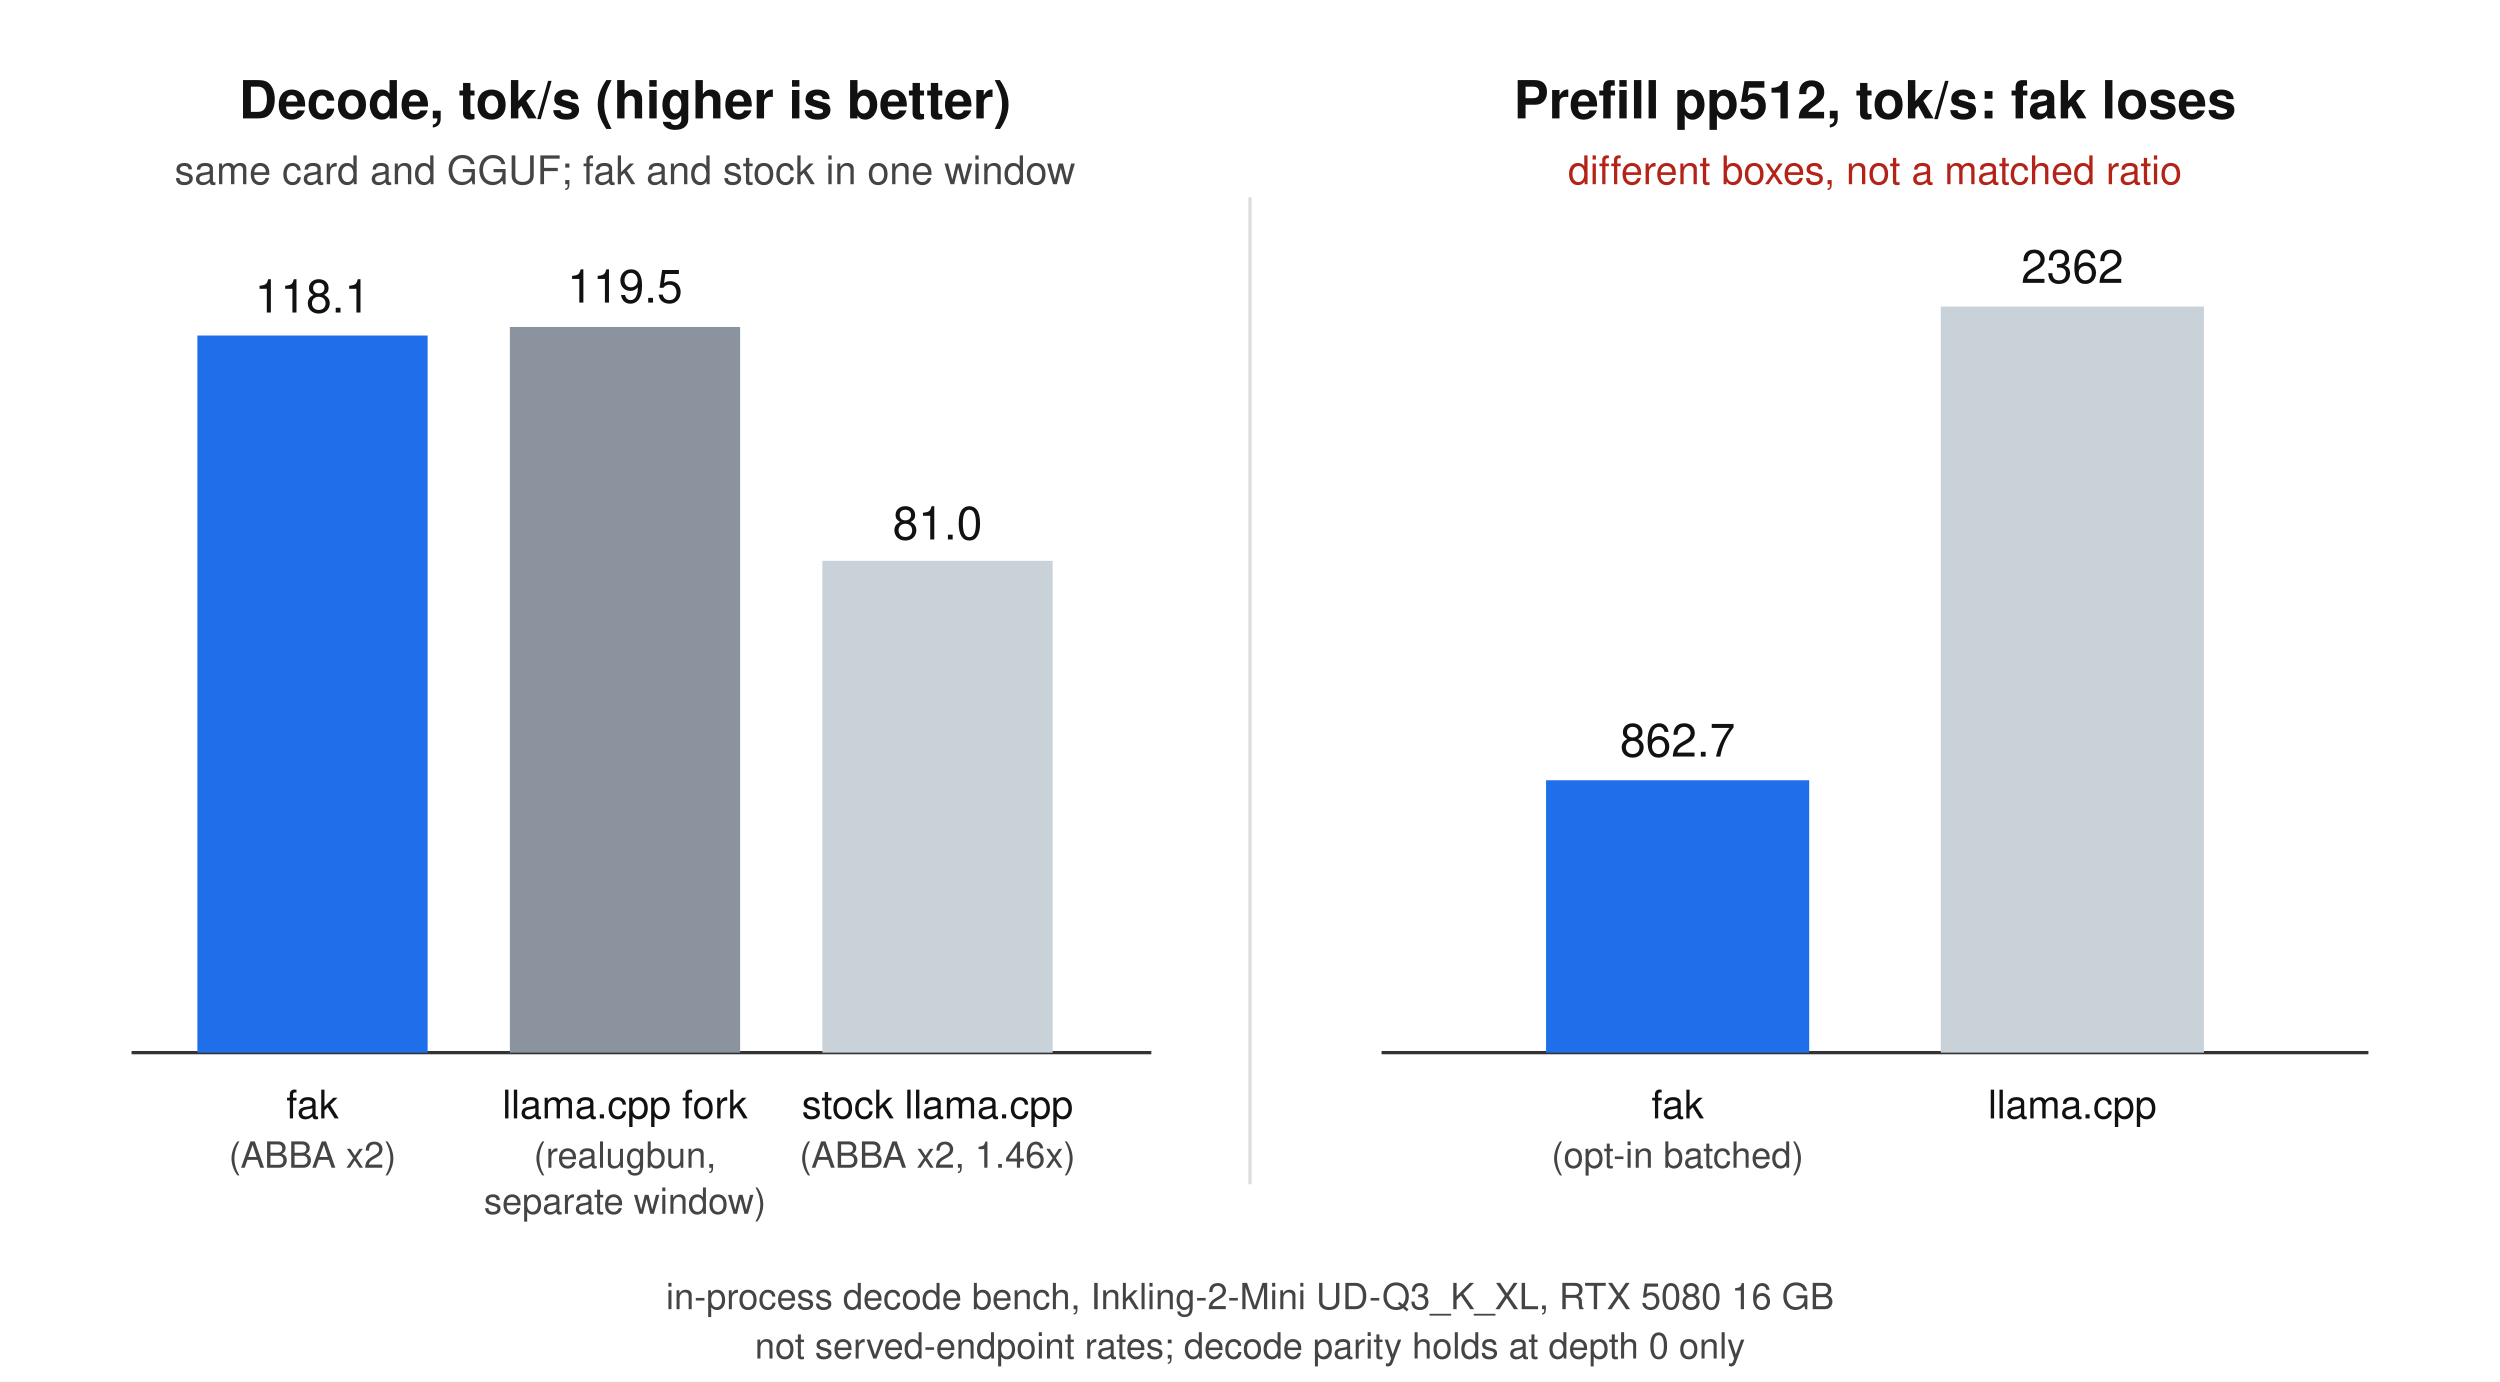
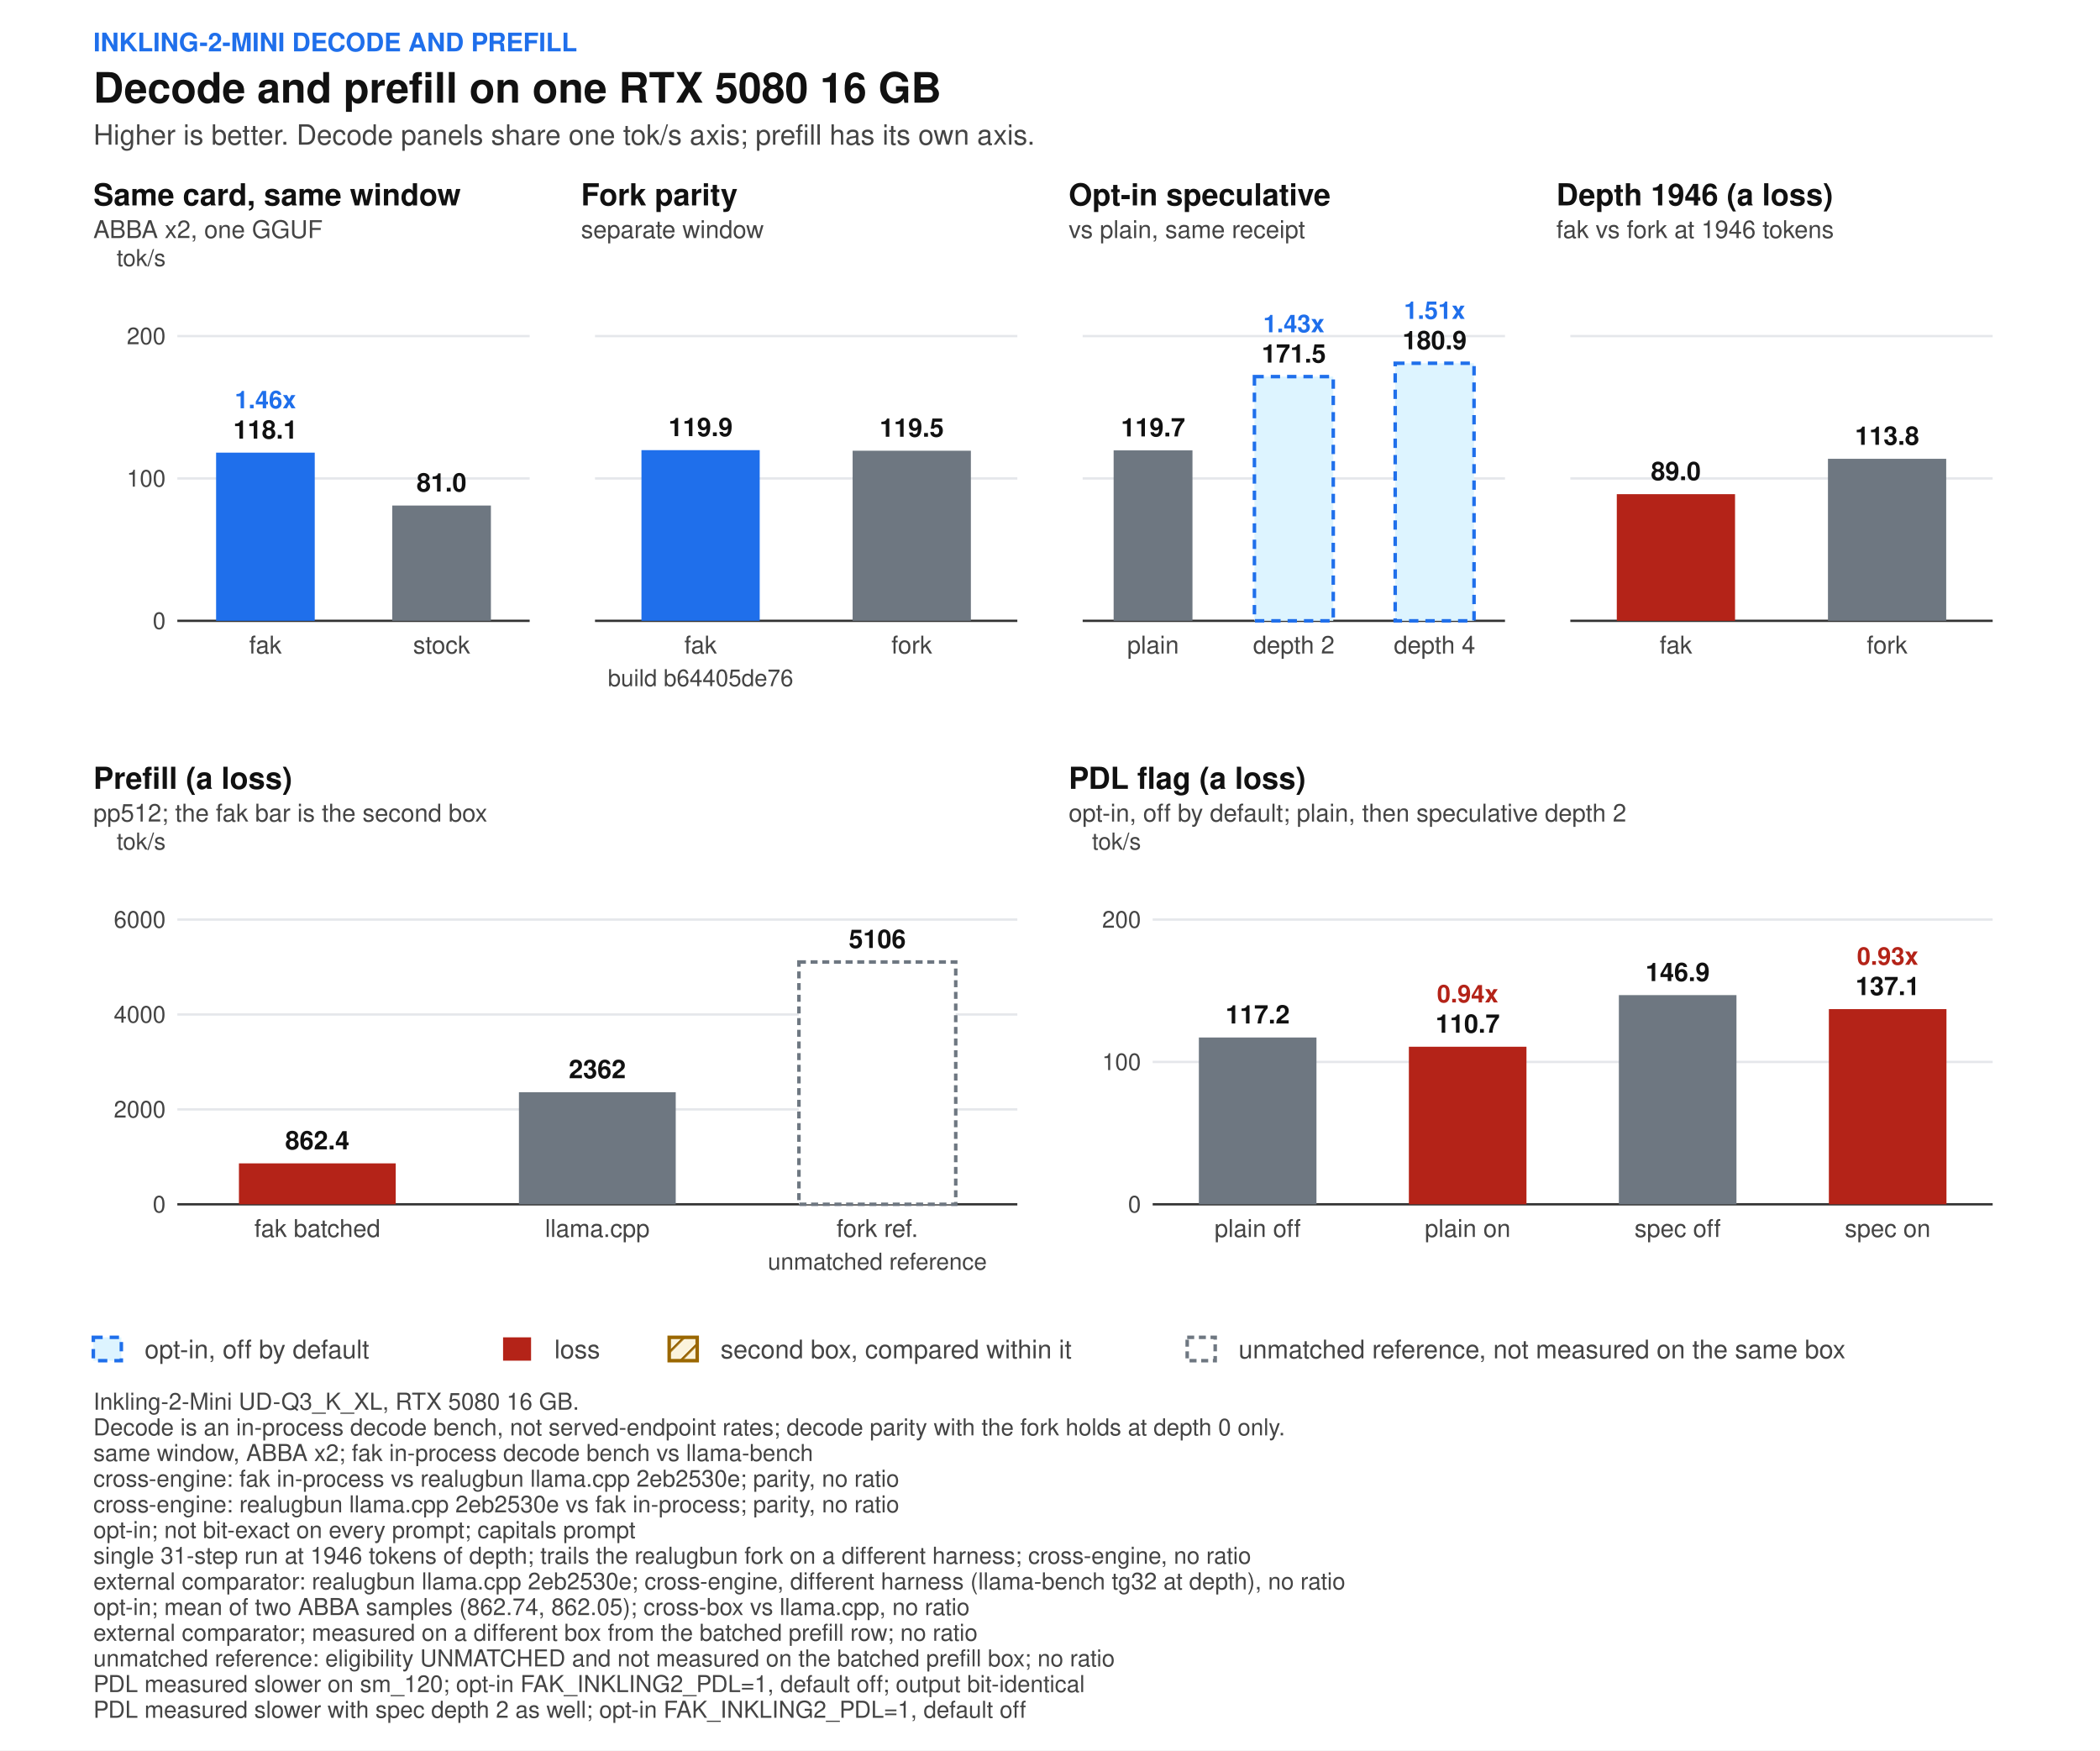
- <svg xmlns="http://www.w3.org/2000/svg" viewBox="0 0 760 420" width="760" height="420" font-family="Helvetica, Arial, sans-serif">
-   <rect width="760" height="420" fill="#ffffff" />
-   <text x="190" y="36" font-size="16" font-weight="bold" text-anchor="middle" fill="#111">Decode, tok/s (higher is better)</text>
-   <text x="190" y="56" font-size="12" text-anchor="middle" fill="#444">same card and GGUF; fak and stock in one window</text>
-   <line x1="40" y1="320" x2="350" y2="320" stroke="#333" />
-   <rect x="60" y="102.0" width="70" height="218.0" fill="#1f6feb" />
-   <text x="95" y="95" font-size="14" text-anchor="middle" fill="#111">118.1</text>
-   <text x="95" y="340" font-size="12" text-anchor="middle" fill="#111">fak</text>
-   <text x="95" y="355" font-size="11" text-anchor="middle" fill="#444">(ABBA x2)</text>
-   <rect x="155" y="99.4" width="70" height="220.6" fill="#8b949e" />
-   <text x="190" y="92" font-size="14" text-anchor="middle" fill="#111">119.5</text>
-   <text x="190" y="340" font-size="12" text-anchor="middle" fill="#111">llama.cpp fork</text>
-   <text x="190" y="355" font-size="11" text-anchor="middle" fill="#444">(realugbun,</text>
-   <text x="190" y="369" font-size="11" text-anchor="middle" fill="#444">separate window)</text>
-   <rect x="250" y="170.5" width="70" height="149.5" fill="#c9d1d9" />
-   <text x="285" y="164" font-size="14" text-anchor="middle" fill="#111">81.0</text>
-   <text x="285" y="340" font-size="12" text-anchor="middle" fill="#111">stock llama.cpp</text>
-   <text x="285" y="355" font-size="11" text-anchor="middle" fill="#444">(ABBA x2, 1.46x)</text>
-   <line x1="380" y1="60" x2="380" y2="360" stroke="#ddd" />
-   <text x="570" y="36" font-size="16" font-weight="bold" text-anchor="middle" fill="#111">Prefill pp512, tok/s: fak loses</text>
-   <text x="570" y="56" font-size="12" text-anchor="middle" fill="#b42318">different boxes, not a matched ratio</text>
-   <line x1="420" y1="320" x2="720" y2="320" stroke="#333" />
-   <rect x="470" y="237.2" width="80" height="82.8" fill="#1f6feb" />
-   <text x="510" y="230" font-size="14" text-anchor="middle" fill="#111">862.7</text>
-   <text x="510" y="340" font-size="12" text-anchor="middle" fill="#111">fak</text>
-   <text x="510" y="355" font-size="11" text-anchor="middle" fill="#444">(opt-in batched)</text>
-   <rect x="590" y="93.2" width="80" height="226.8" fill="#c9d1d9" />
-   <text x="630" y="86" font-size="14" text-anchor="middle" fill="#111">2362</text>
-   <text x="630" y="340" font-size="12" text-anchor="middle" fill="#111">llama.cpp</text>
-   <text x="380" y="398" font-size="11" text-anchor="middle" fill="#444">in-process decode bench, Inkling-2-Mini UD-Q3_K_XL, RTX 5080 16 GB</text>
-   <text x="380" y="413" font-size="11" text-anchor="middle" fill="#444">not served-endpoint rates; decode parity holds at depth 0 only</text>
+ <svg xmlns="http://www.w3.org/2000/svg" width="900" height="750" viewBox="0 0 900 750" role="img" aria-labelledby="lv-title lv-desc" font-family="Helvetica, Arial, sans-serif">
+   <defs>
+     <pattern id="lv-hatch" width="6" height="6" patternUnits="userSpaceOnUse" patternTransform="rotate(45)">
+       <rect width="6" height="6" fill="#fbf3dc" />
+       <line x1="0" y1="0" x2="0" y2="6" stroke="#9a6700" stroke-width="2" />
+     </pattern>
+   </defs>
+   <rect width="900" height="750" fill="#ffffff" />
+   <text x="40.00" y="22.00" font-size="11.00" font-weight="bold" fill="#1f6feb" text-anchor="start">INKLING-2-MINI DECODE AND PREFILL</text>
+   <text x="40.00" y="44.00" font-size="18.00" font-weight="bold" fill="#111111" text-anchor="start">Decode and prefill on one RTX 5080 16 GB</text>
+   <text x="40.00" y="62.00" font-size="12.00" fill="#444444" text-anchor="start">Higher is better. Decode panels share one tok/s axis; prefill has its own axis.</text>
+   <text x="40.00" y="88.00" font-size="13.00" font-weight="bold" fill="#111111" text-anchor="start">Same card, same window</text>
+   <text x="40.00" y="102.00" font-size="10.50" fill="#444444" text-anchor="start">ABBA x2, one GGUF</text>
+   <text x="71.00" y="269.50" font-size="10.00" fill="#444444" text-anchor="end">0</text>
+   <line x1="76.00" y1="205.00" x2="227.00" y2="205.00" stroke="#e5e7eb" stroke-width="1.00" />
+   <text x="71.00" y="208.50" font-size="10.00" fill="#444444" text-anchor="end">100</text>
+   <line x1="76.00" y1="144.00" x2="227.00" y2="144.00" stroke="#e5e7eb" stroke-width="1.00" />
+   <text x="71.00" y="147.50" font-size="10.00" fill="#444444" text-anchor="end">200</text>
+   <text x="71.00" y="114.00" font-size="10.00" fill="#444444" text-anchor="end">tok/s</text>
+   <line x1="76.00" y1="266.00" x2="227.00" y2="266.00" stroke="#333333" stroke-width="1.00" />
+   <rect class="lv-bar" x="92.61" y="193.94" width="42.28" height="72.06" fill="#1f6feb" />
+   <text x="113.75" y="187.94" font-size="11.00" font-weight="bold" fill="#111111" text-anchor="middle">118.1</text>
+   <text x="113.75" y="174.94" font-size="10.50" font-weight="bold" fill="#1f6feb" text-anchor="middle">1.46x</text>
+   <text x="113.75" y="280.00" font-size="10.50" fill="#444444" text-anchor="middle">fak</text>
+   <rect class="lv-bar" x="168.11" y="216.60" width="42.28" height="49.40" fill="#6e7781" />
+   <text x="189.25" y="210.60" font-size="11.00" font-weight="bold" fill="#111111" text-anchor="middle">81.0</text>
+   <text x="189.25" y="280.00" font-size="10.50" fill="#444444" text-anchor="middle">stock</text>
+   <text x="249.00" y="88.00" font-size="13.00" font-weight="bold" fill="#111111" text-anchor="start">Fork parity</text>
+   <text x="249.00" y="102.00" font-size="10.50" fill="#444444" text-anchor="start">separate window</text>
+   <line x1="255.00" y1="205.00" x2="436.00" y2="205.00" stroke="#e5e7eb" stroke-width="1.00" />
+   <line x1="255.00" y1="144.00" x2="436.00" y2="144.00" stroke="#e5e7eb" stroke-width="1.00" />
+   <line x1="255.00" y1="266.00" x2="436.00" y2="266.00" stroke="#333333" stroke-width="1.00" />
+   <rect class="lv-bar" x="274.91" y="192.87" width="50.68" height="73.13" fill="#1f6feb" />
+   <text x="300.25" y="186.87" font-size="11.00" font-weight="bold" fill="#111111" text-anchor="middle">119.9</text>
+   <text x="300.25" y="280.00" font-size="10.50" fill="#444444" text-anchor="middle">fak</text>
+   <text x="300.25" y="294.00" font-size="10.00" fill="#444444" text-anchor="middle">build b64405de76</text>
+   <rect class="lv-bar" x="365.41" y="193.12" width="50.68" height="72.88" fill="#6e7781" />
+   <text x="390.75" y="187.12" font-size="11.00" font-weight="bold" fill="#111111" text-anchor="middle">119.5</text>
+   <text x="390.75" y="280.00" font-size="10.50" fill="#444444" text-anchor="middle">fork</text>
+   <text x="458.00" y="88.00" font-size="13.00" font-weight="bold" fill="#111111" text-anchor="start">Opt-in speculative</text>
+   <text x="458.00" y="102.00" font-size="10.50" fill="#444444" text-anchor="start">vs plain, same receipt</text>
+   <line x1="464.00" y1="205.00" x2="645.00" y2="205.00" stroke="#e5e7eb" stroke-width="1.00" />
+   <line x1="464.00" y1="144.00" x2="645.00" y2="144.00" stroke="#e5e7eb" stroke-width="1.00" />
+   <line x1="464.00" y1="266.00" x2="645.00" y2="266.00" stroke="#333333" stroke-width="1.00" />
+   <rect class="lv-bar" x="477.27" y="192.97" width="33.79" height="73.03" fill="#6e7781" />
+   <text x="494.17" y="186.97" font-size="11.00" font-weight="bold" fill="#111111" text-anchor="middle">119.7</text>
+   <text x="494.17" y="280.00" font-size="10.50" fill="#444444" text-anchor="middle">plain</text>
+   <rect class="lv-bar" x="537.61" y="161.36" width="33.79" height="104.64" fill="#ddf4ff" stroke="#1f6feb" stroke-width="1.5" stroke-dasharray="4 3" />
+   <text x="554.50" y="155.36" font-size="11.00" font-weight="bold" fill="#111111" text-anchor="middle">171.5</text>
+   <text x="554.50" y="142.36" font-size="10.50" font-weight="bold" fill="#1f6feb" text-anchor="middle">1.43x</text>
+   <text x="554.50" y="280.00" font-size="10.50" fill="#444444" text-anchor="middle">depth 2</text>
+   <rect class="lv-bar" x="597.94" y="155.64" width="33.79" height="110.36" fill="#ddf4ff" stroke="#1f6feb" stroke-width="1.5" stroke-dasharray="4 3" />
+   <text x="614.83" y="149.64" font-size="11.00" font-weight="bold" fill="#111111" text-anchor="middle">180.9</text>
+   <text x="614.83" y="136.64" font-size="10.50" font-weight="bold" fill="#1f6feb" text-anchor="middle">1.51x</text>
+   <text x="614.83" y="280.00" font-size="10.50" fill="#444444" text-anchor="middle">depth 4</text>
+   <text x="667.00" y="88.00" font-size="13.00" font-weight="bold" fill="#111111" text-anchor="start">Depth 1946 (a loss)</text>
+   <text x="667.00" y="102.00" font-size="10.50" fill="#444444" text-anchor="start">fak vs fork at 1946 tokens</text>
+   <line x1="673.00" y1="205.00" x2="854.00" y2="205.00" stroke="#e5e7eb" stroke-width="1.00" />
+   <line x1="673.00" y1="144.00" x2="854.00" y2="144.00" stroke="#e5e7eb" stroke-width="1.00" />
+   <line x1="673.00" y1="266.00" x2="854.00" y2="266.00" stroke="#333333" stroke-width="1.00" />
+   <rect class="lv-bar" x="692.91" y="211.73" width="50.68" height="54.27" fill="#b42318" />
+   <text x="718.25" y="205.73" font-size="11.00" font-weight="bold" fill="#111111" text-anchor="middle">89.0</text>
+   <text x="718.25" y="280.00" font-size="10.50" fill="#444444" text-anchor="middle">fak</text>
+   <rect class="lv-bar" x="783.41" y="196.58" width="50.68" height="69.42" fill="#6e7781" />
+   <text x="808.75" y="190.58" font-size="11.00" font-weight="bold" fill="#111111" text-anchor="middle">113.8</text>
+   <text x="808.75" y="280.00" font-size="10.50" fill="#444444" text-anchor="middle">fork</text>
+   <text x="40.00" y="338.00" font-size="13.00" font-weight="bold" fill="#111111" text-anchor="start">Prefill (a loss)</text>
+   <text x="40.00" y="352.00" font-size="10.50" fill="#444444" text-anchor="start">pp512; the fak bar is the second box</text>
+   <text x="71.00" y="519.50" font-size="10.00" fill="#444444" text-anchor="end">0</text>
+   <line x1="76.00" y1="475.33" x2="436.00" y2="475.33" stroke="#e5e7eb" stroke-width="1.00" />
+   <text x="71.00" y="478.83" font-size="10.00" fill="#444444" text-anchor="end">2000</text>
+   <line x1="76.00" y1="434.67" x2="436.00" y2="434.67" stroke="#e5e7eb" stroke-width="1.00" />
+   <text x="71.00" y="438.17" font-size="10.00" fill="#444444" text-anchor="end">4000</text>
+   <line x1="76.00" y1="394.00" x2="436.00" y2="394.00" stroke="#e5e7eb" stroke-width="1.00" />
+   <text x="71.00" y="397.50" font-size="10.00" fill="#444444" text-anchor="end">6000</text>
+   <text x="71.00" y="364.00" font-size="10.00" fill="#444444" text-anchor="end">tok/s</text>
+   <line x1="76.00" y1="516.00" x2="436.00" y2="516.00" stroke="#333333" stroke-width="1.00" />
+   <rect class="lv-bar" x="102.40" y="498.46" width="67.20" height="17.54" fill="#b42318" />
+   <text x="136.00" y="492.46" font-size="11.00" font-weight="bold" fill="#111111" text-anchor="middle">862.4</text>
+   <text x="136.00" y="530.00" font-size="10.50" fill="#444444" text-anchor="middle">fak batched</text>
+   <rect class="lv-bar" x="222.40" y="467.97" width="67.20" height="48.03" fill="#6e7781" />
+   <text x="256.00" y="461.97" font-size="11.00" font-weight="bold" fill="#111111" text-anchor="middle">2362</text>
+   <text x="256.00" y="530.00" font-size="10.50" fill="#444444" text-anchor="middle">llama.cpp</text>
+   <rect class="lv-bar" x="342.40" y="412.18" width="67.20" height="103.82" fill="#ffffff" stroke="#6e7781" stroke-width="1.5" stroke-dasharray="3 2" />
+   <text x="376.00" y="406.18" font-size="11.00" font-weight="bold" fill="#111111" text-anchor="middle">5106</text>
+   <text x="376.00" y="530.00" font-size="10.50" fill="#444444" text-anchor="middle">fork ref.</text>
+   <text x="376.00" y="544.00" font-size="10.00" fill="#444444" text-anchor="middle">unmatched reference</text>
+   <text x="458.00" y="338.00" font-size="13.00" font-weight="bold" fill="#111111" text-anchor="start">PDL flag (a loss)</text>
+   <text x="458.00" y="352.00" font-size="10.50" fill="#444444" text-anchor="start">opt-in, off by default; plain, then speculative depth 2</text>
+   <text x="489.00" y="519.50" font-size="10.00" fill="#444444" text-anchor="end">0</text>
+   <line x1="494.00" y1="455.00" x2="854.00" y2="455.00" stroke="#e5e7eb" stroke-width="1.00" />
+   <text x="489.00" y="458.50" font-size="10.00" fill="#444444" text-anchor="end">100</text>
+   <line x1="494.00" y1="394.00" x2="854.00" y2="394.00" stroke="#e5e7eb" stroke-width="1.00" />
+   <text x="489.00" y="397.50" font-size="10.00" fill="#444444" text-anchor="end">200</text>
+   <text x="489.00" y="364.00" font-size="10.00" fill="#444444" text-anchor="end">tok/s</text>
+   <line x1="494.00" y1="516.00" x2="854.00" y2="516.00" stroke="#333333" stroke-width="1.00" />
+   <rect class="lv-bar" x="513.80" y="444.53" width="50.40" height="71.47" fill="#6e7781" />
+   <text x="539.00" y="438.53" font-size="11.00" font-weight="bold" fill="#111111" text-anchor="middle">117.2</text>
+   <text x="539.00" y="530.00" font-size="10.50" fill="#444444" text-anchor="middle">plain off</text>
+   <rect class="lv-bar" x="603.80" y="448.49" width="50.40" height="67.51" fill="#b42318" />
+   <text x="629.00" y="442.49" font-size="11.00" font-weight="bold" fill="#111111" text-anchor="middle">110.7</text>
+   <text x="629.00" y="429.49" font-size="10.50" font-weight="bold" fill="#b42318" text-anchor="middle">0.94x</text>
+   <text x="629.00" y="530.00" font-size="10.50" fill="#444444" text-anchor="middle">plain on</text>
+   <rect class="lv-bar" x="693.80" y="426.37" width="50.40" height="89.63" fill="#6e7781" />
+   <text x="719.00" y="420.37" font-size="11.00" font-weight="bold" fill="#111111" text-anchor="middle">146.9</text>
+   <text x="719.00" y="530.00" font-size="10.50" fill="#444444" text-anchor="middle">spec off</text>
+   <rect class="lv-bar" x="783.80" y="432.37" width="50.40" height="83.63" fill="#b42318" />
+   <text x="809.00" y="426.37" font-size="11.00" font-weight="bold" fill="#111111" text-anchor="middle">137.1</text>
+   <text x="809.00" y="413.37" font-size="10.50" font-weight="bold" fill="#b42318" text-anchor="middle">0.93x</text>
+   <text x="809.00" y="530.00" font-size="10.50" fill="#444444" text-anchor="middle">spec on</text>
+   <rect x="40.00" y="573.00" width="12.00" height="10.00" fill="#ddf4ff" stroke="#1f6feb" stroke-width="1.5" stroke-dasharray="4 3" />
+   <text x="62.00" y="582.00" font-size="11.00" fill="#444444" text-anchor="start">opt-in, off by default</text>
+   <rect x="215.60" y="573.00" width="12.00" height="10.00" fill="#b42318" />
+   <text x="237.60" y="582.00" font-size="11.00" fill="#444444" text-anchor="start">loss</text>
+   <rect x="286.80" y="573.00" width="12.00" height="10.00" fill="url(#lv-hatch)" stroke="#9a6700" stroke-width="1.5" />
+   <text x="308.80" y="582.00" font-size="11.00" fill="#444444" text-anchor="start">second box, compared within it</text>
+   <rect x="508.80" y="573.00" width="12.00" height="10.00" fill="#ffffff" stroke="#6e7781" stroke-width="1.5" stroke-dasharray="3 2" />
+   <text x="530.80" y="582.00" font-size="11.00" fill="#444444" text-anchor="start">unmatched reference, not measured on the same box</text>
+   <text x="40.00" y="604.00" font-size="10.00" fill="#444444" text-anchor="start">Inkling-2-Mini UD-Q3_K_XL, RTX 5080 16 GB.</text>
+   <text x="40.00" y="615.00" font-size="10.00" fill="#444444" text-anchor="start">Decode is an in-process decode bench, not served-endpoint rates; decode parity with the fork holds at depth 0 only.</text>
+   <text x="40.00" y="626.00" font-size="10.00" fill="#444444" text-anchor="start">same window, ABBA x2; fak in-process decode bench vs llama-bench</text>
+   <text x="40.00" y="637.00" font-size="10.00" fill="#444444" text-anchor="start">cross-engine: fak in-process vs realugbun llama.cpp 2eb2530e; parity, no ratio</text>
+   <text x="40.00" y="648.00" font-size="10.00" fill="#444444" text-anchor="start">cross-engine: realugbun llama.cpp 2eb2530e vs fak in-process; parity, no ratio</text>
+   <text x="40.00" y="659.00" font-size="10.00" fill="#444444" text-anchor="start">opt-in; not bit-exact on every prompt; capitals prompt</text>
+   <text x="40.00" y="670.00" font-size="10.00" fill="#444444" text-anchor="start">single 31-step run at 1946 tokens of depth; trails the realugbun fork on a different harness; cross-engine, no ratio</text>
+   <text x="40.00" y="681.00" font-size="10.00" fill="#444444" text-anchor="start">external comparator: realugbun llama.cpp 2eb2530e; cross-engine, different harness (llama-bench tg32 at depth), no ratio</text>
+   <text x="40.00" y="692.00" font-size="10.00" fill="#444444" text-anchor="start">opt-in; mean of two ABBA samples (862.74, 862.05); cross-box vs llama.cpp, no ratio</text>
+   <text x="40.00" y="703.00" font-size="10.00" fill="#444444" text-anchor="start">external comparator; measured on a different box from the batched prefill row; no ratio</text>
+   <text x="40.00" y="714.00" font-size="10.00" fill="#444444" text-anchor="start">unmatched reference: eligibility UNMATCHED and not measured on the batched prefill box; no ratio</text>
+   <text x="40.00" y="725.00" font-size="10.00" fill="#444444" text-anchor="start">PDL measured slower on sm_120; opt-in FAK_INKLING2_PDL=1, default off; output bit-identical</text>
+   <text x="40.00" y="736.00" font-size="10.00" fill="#444444" text-anchor="start">PDL measured slower with spec depth 2 as well; opt-in FAK_INKLING2_PDL=1, default off</text>
</svg>
